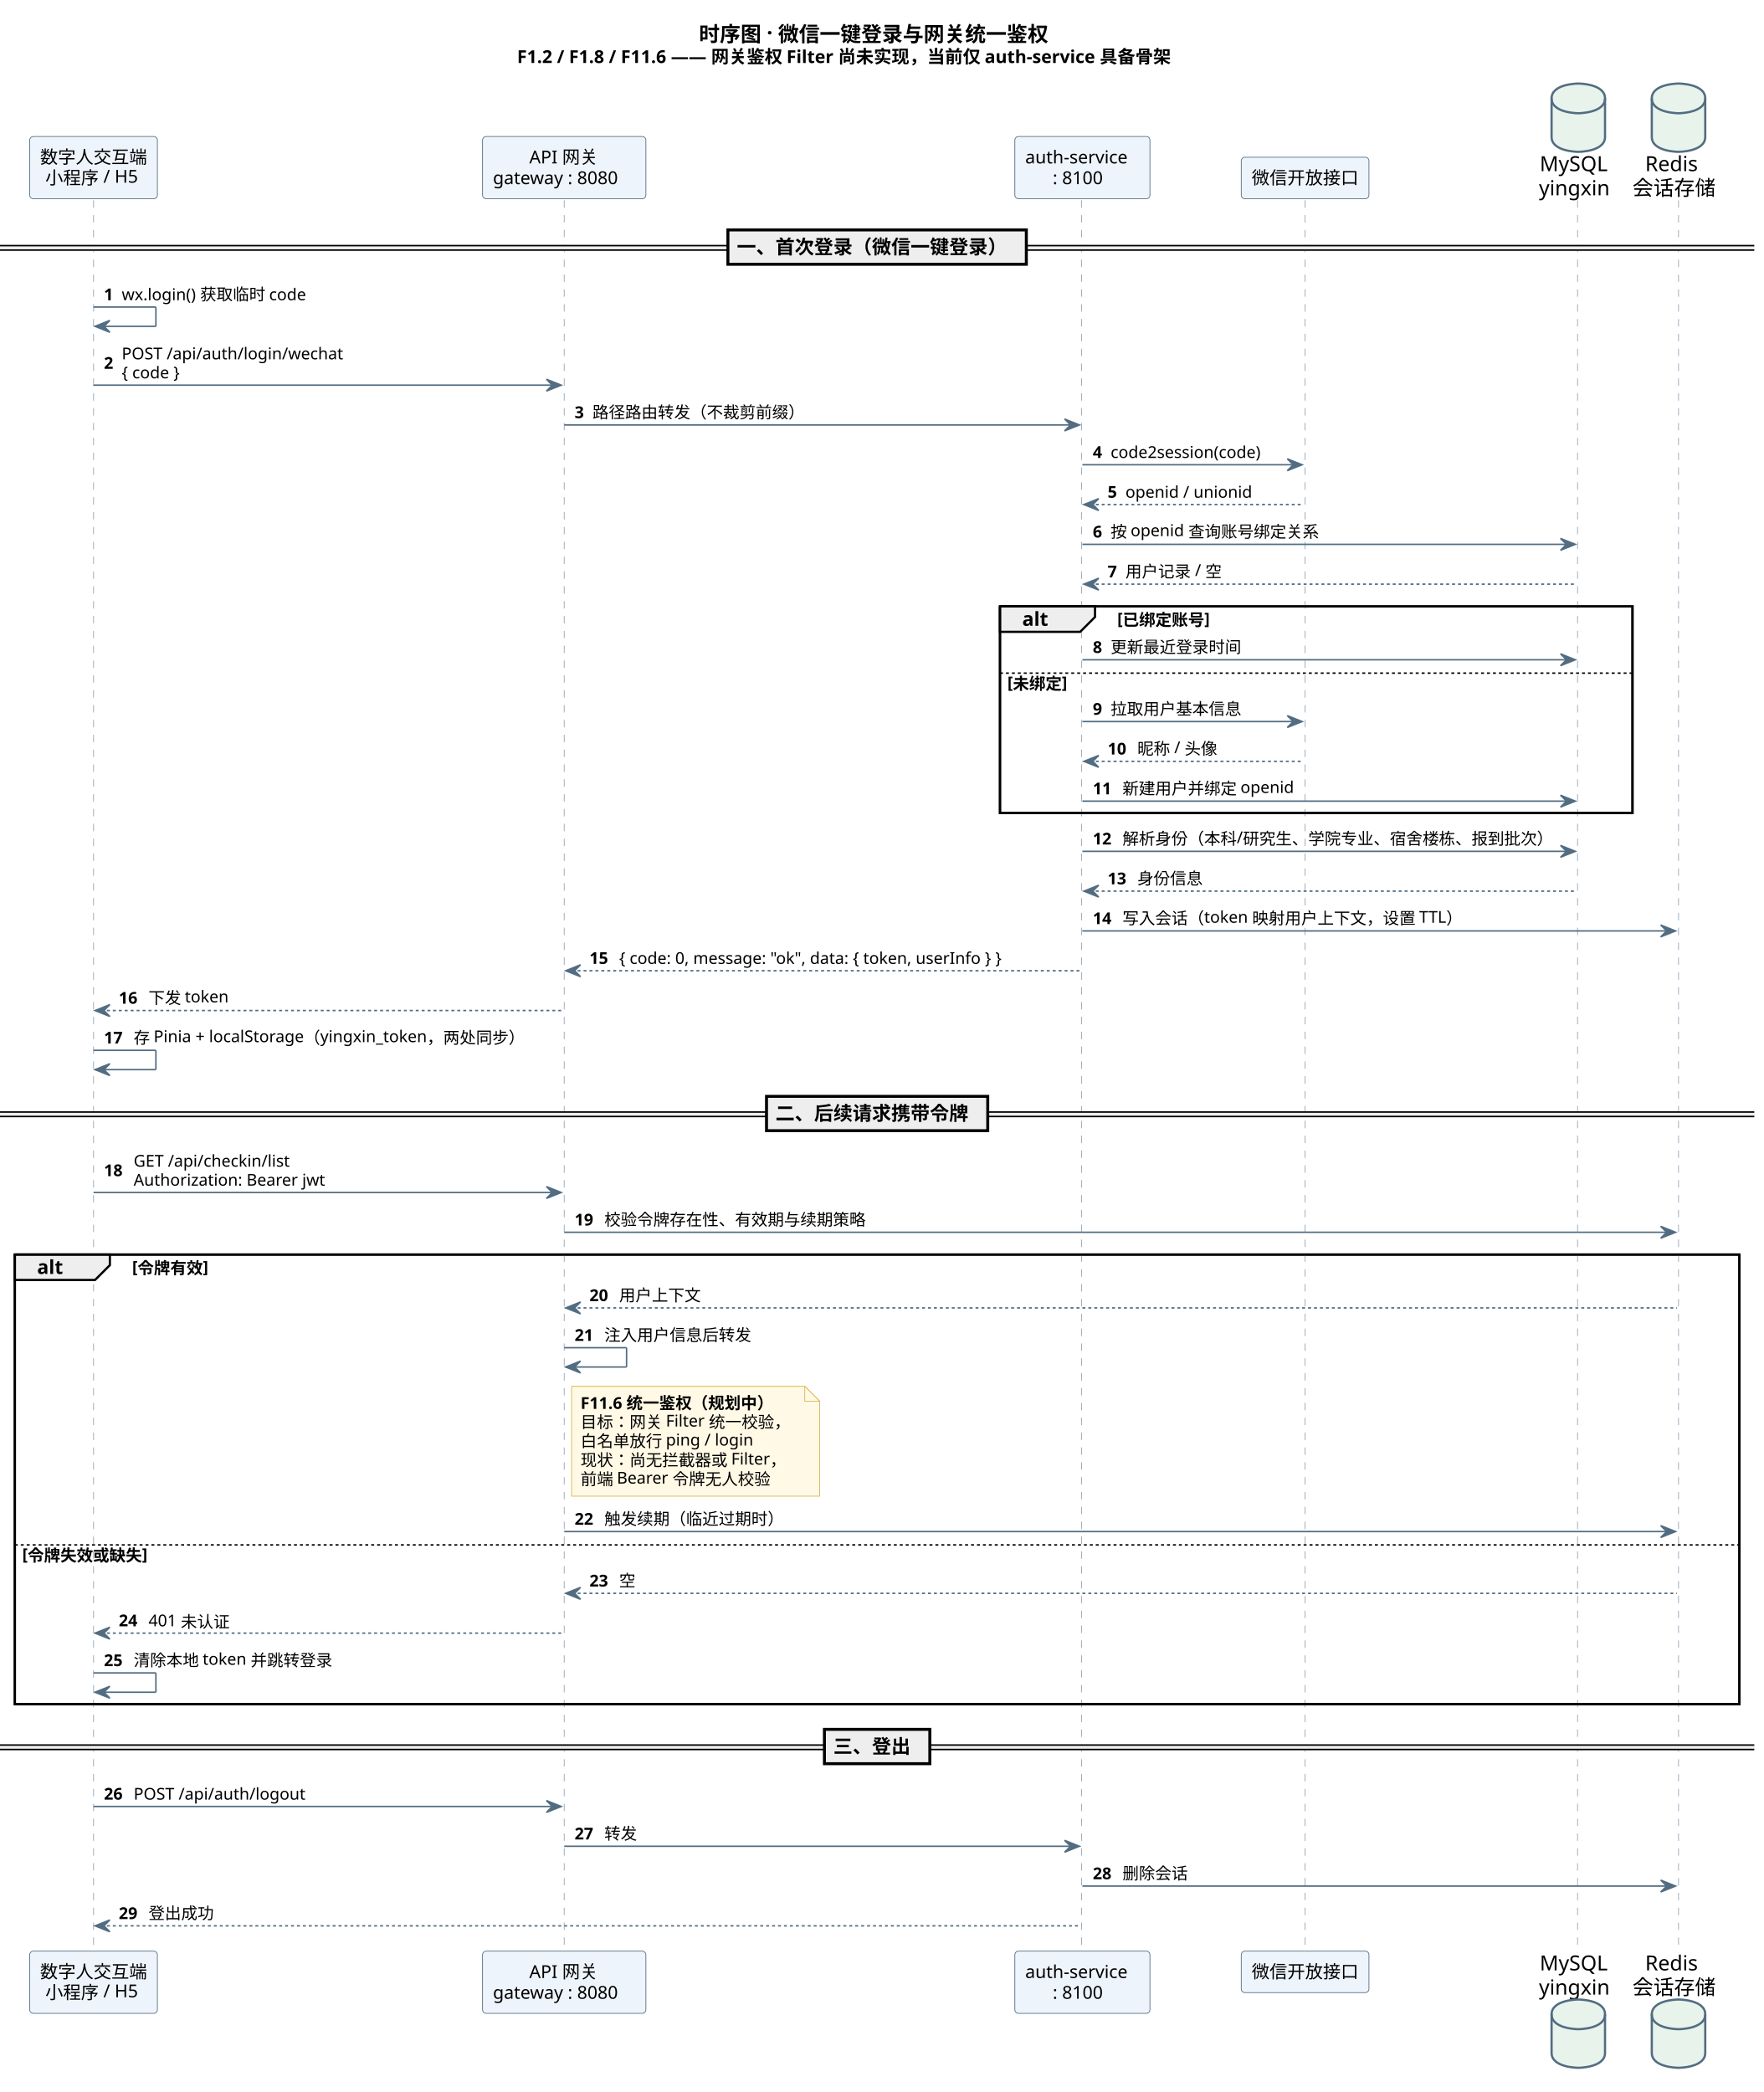
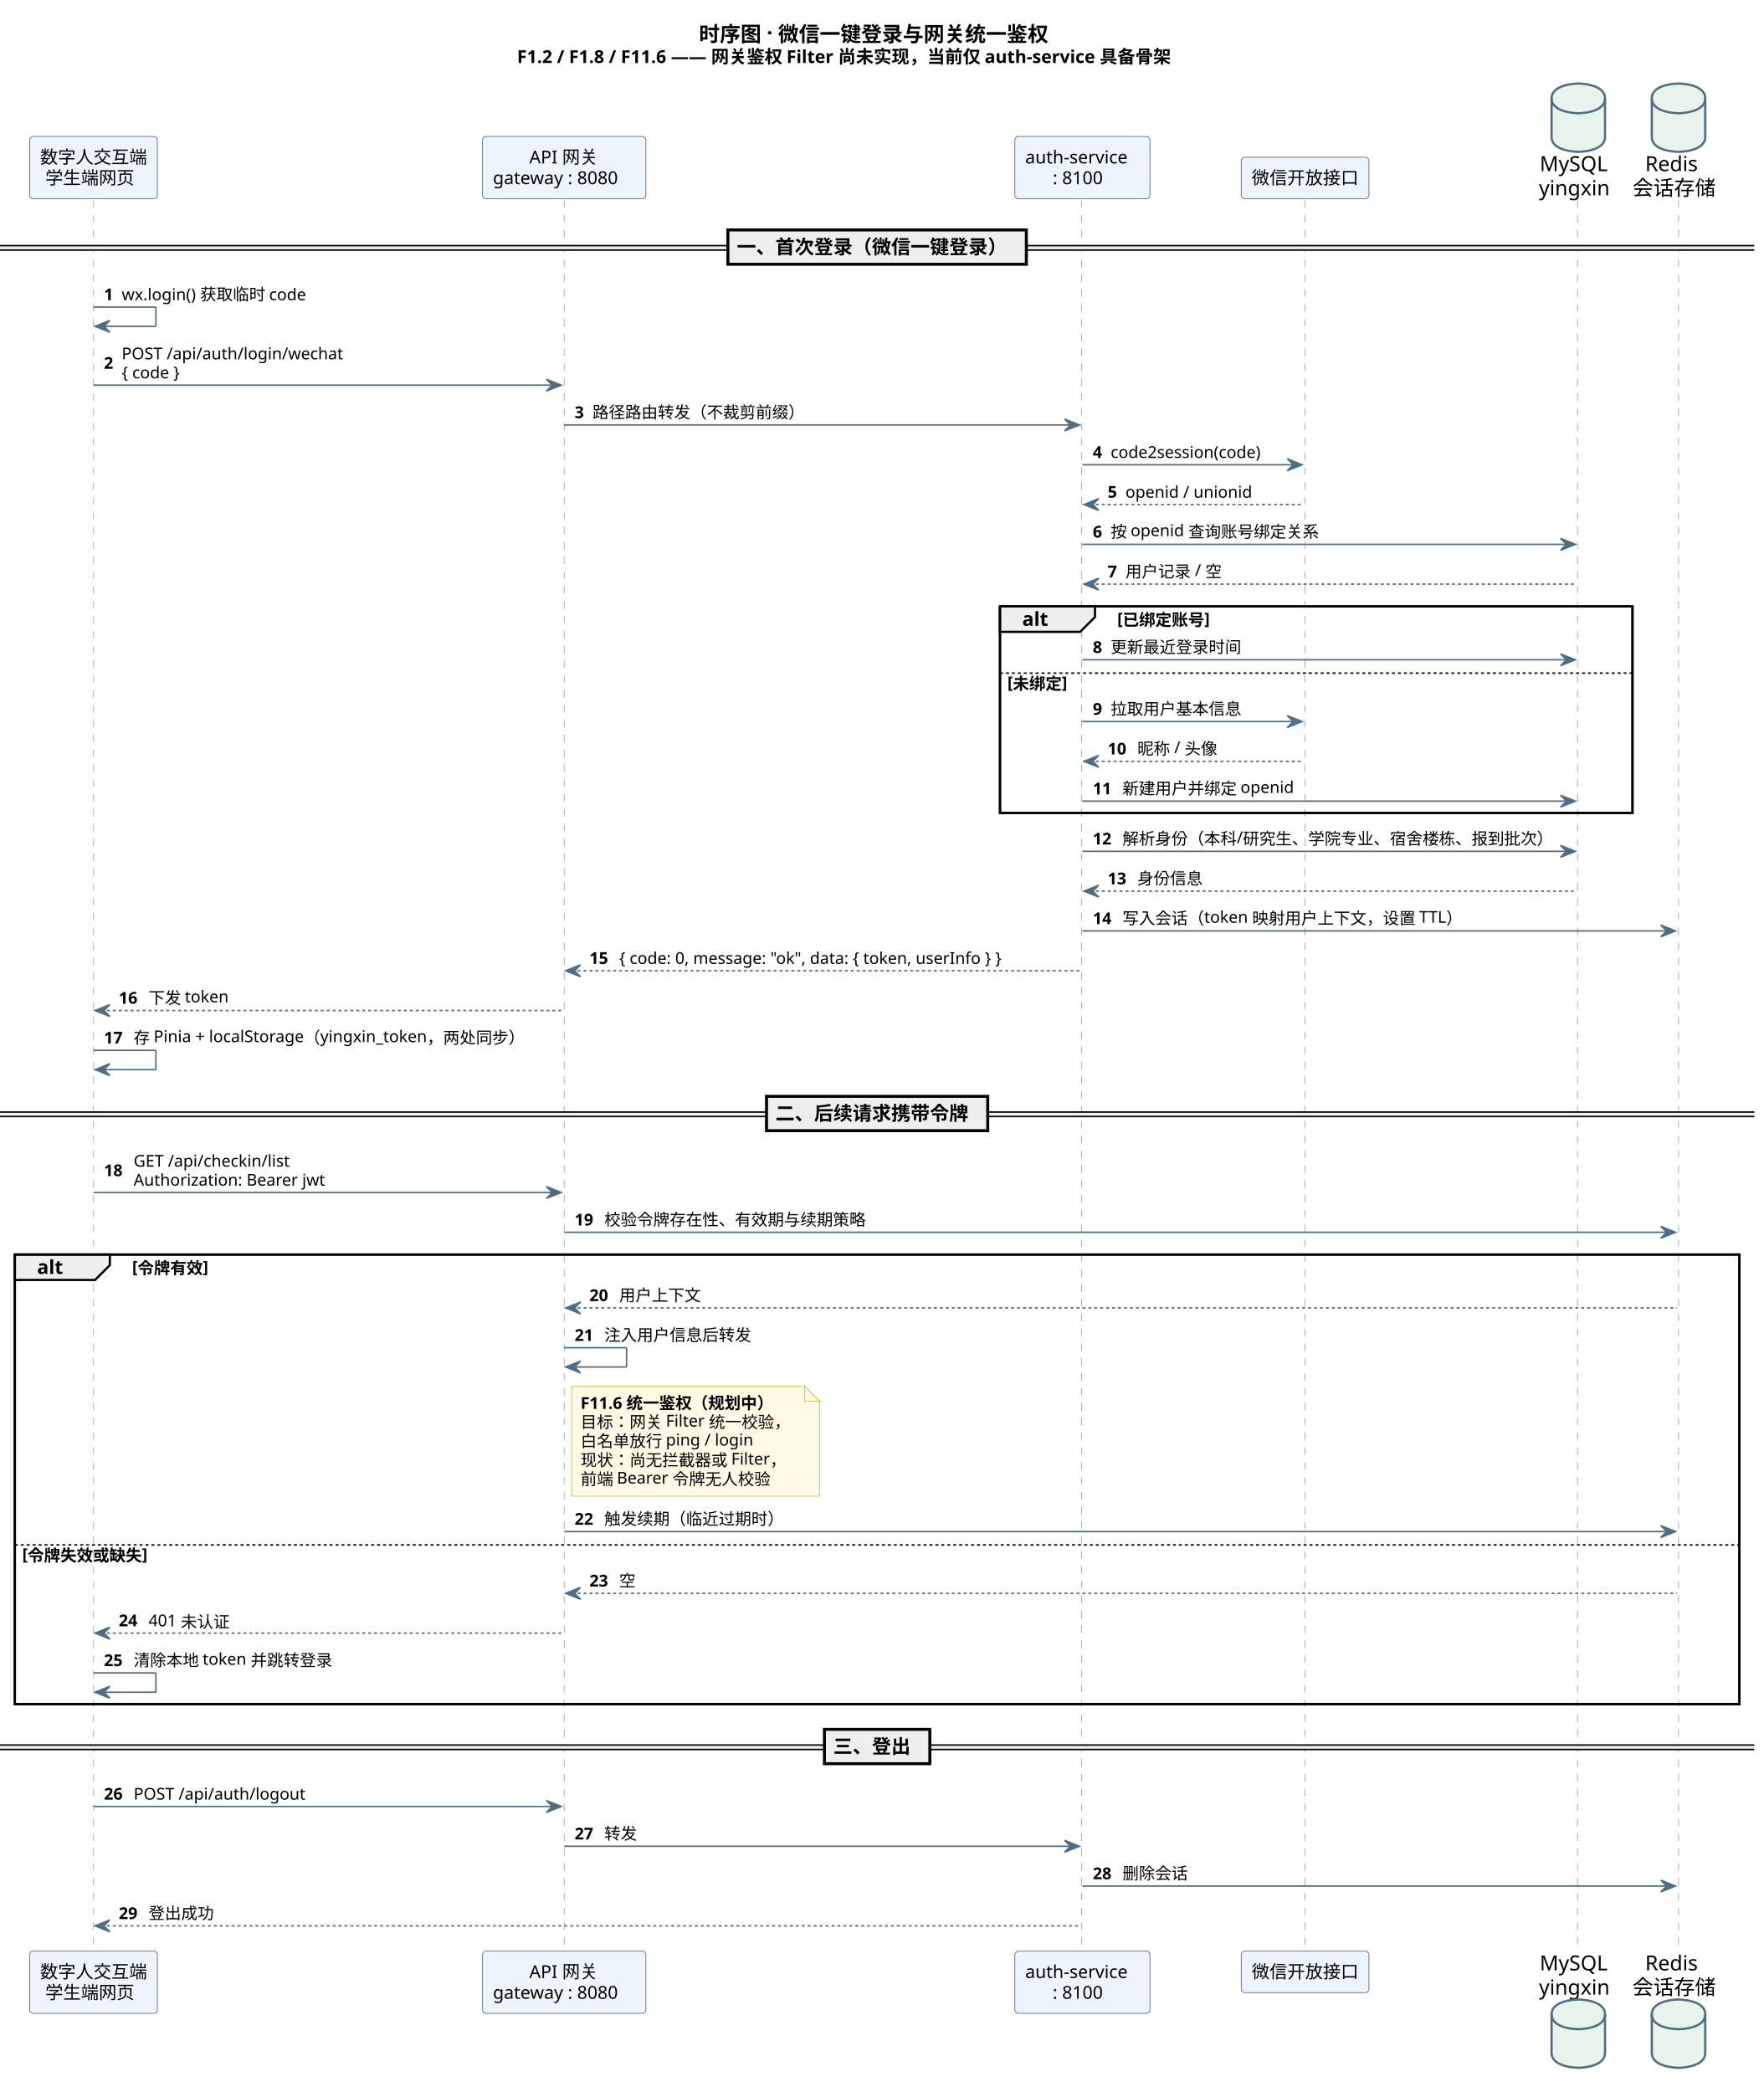
<svg xmlns="http://www.w3.org/2000/svg" contentStyleType="text/css" height="1409px" preserveAspectRatio="none" style="width:1188px;height:1409px;background:#FFFFFF;" version="1.1" viewBox="0 0 1188 1409" width="1188px" zoomAndPan="magnify">
  <defs />
  <g>
    <text fill="#000000" font-family="Microsoft YaHei" font-size="14" font-weight="bold" lengthAdjust="spacing" textLength="239" x="470.75" y="27.995">时序图 · 微信一键登录与网关统一鉴权</text>
    <text fill="#000000" font-family="Microsoft YaHei" font-size="12" font-weight="bold" lengthAdjust="spacing" textLength="484" x="348.25" y="42.435">F1.2 / F1.8 / F11.6 —— 网关鉴权 Filter 尚未实现，当前仅 auth-service 具备骨架</text>
    <rect fill="none" height="139.156" style="stroke:#000000;stroke-width:1.5;" width="426" x="673.5" y="408.43" />
    <rect fill="none" height="302.789" style="stroke:#000000;stroke-width:1.5;" width="1161.5" x="10" y="844.961" />
    <line style="stroke:#94A3B8;stroke-width:0.5;stroke-dasharray:5.0,5.0;" x1="63" x2="63" y1="134.859" y2="1315.102" />
    <line style="stroke:#94A3B8;stroke-width:0.5;stroke-dasharray:5.0,5.0;" x1="380" x2="380" y1="134.859" y2="1315.102" />
    <line style="stroke:#94A3B8;stroke-width:0.5;stroke-dasharray:5.0,5.0;" x1="728.5" x2="728.5" y1="134.859" y2="1315.102" />
    <line style="stroke:#94A3B8;stroke-width:0.5;stroke-dasharray:5.0,5.0;" x1="879" x2="879" y1="134.859" y2="1315.102" />
    <line style="stroke:#94A3B8;stroke-width:0.5;stroke-dasharray:5.0,5.0;" x1="1062.5" x2="1062.5" y1="134.859" y2="1315.102" />
    <line style="stroke:#94A3B8;stroke-width:0.5;stroke-dasharray:5.0,5.0;" x1="1130.5" x2="1130.5" y1="134.859" y2="1315.102" />
    <rect fill="#EEF4FB" height="41.938" rx="2.5" ry="2.5" style="stroke:#526D82;stroke-width:0.5;" width="86" x="20" y="91.922" />
    <text fill="#000000" font-family="Microsoft YaHei" font-size="12" lengthAdjust="spacing" textLength="72" x="27" y="110.061">数字人交互端</text>
-     <text fill="#000000" font-family="Microsoft YaHei" font-size="12" lengthAdjust="spacing" textLength="65" x="30.5" y="124.029">小程序 / H5</text>
+     <text fill="#000000" font-family="Microsoft YaHei" font-size="12" lengthAdjust="spacing" textLength="65" x="30.5" y="124.029">学生端网页</text>
    <rect fill="#EEF4FB" height="41.938" rx="2.5" ry="2.5" style="stroke:#526D82;stroke-width:0.5;" width="86" x="20" y="1314.102" />
    <text fill="#000000" font-family="Microsoft YaHei" font-size="12" lengthAdjust="spacing" textLength="72" x="27" y="1332.24">数字人交互端</text>
-     <text fill="#000000" font-family="Microsoft YaHei" font-size="12" lengthAdjust="spacing" textLength="65" x="30.5" y="1346.209">小程序 / H5</text>
+     <text fill="#000000" font-family="Microsoft YaHei" font-size="12" lengthAdjust="spacing" textLength="65" x="30.5" y="1346.209">学生端网页</text>
    <rect fill="#EEF4FB" height="41.938" rx="2.5" ry="2.5" style="stroke:#526D82;stroke-width:0.5;" width="110" x="325" y="91.922" />
    <text fill="#000000" font-family="Microsoft YaHei" font-size="12" lengthAdjust="spacing" textLength="47" x="356.5" y="110.061">API 网关</text>
    <text fill="#000000" font-family="Microsoft YaHei" font-size="12" lengthAdjust="spacing" textLength="96" x="332" y="124.029">gateway : 8080</text>
    <rect fill="#EEF4FB" height="41.938" rx="2.5" ry="2.5" style="stroke:#526D82;stroke-width:0.5;" width="110" x="325" y="1314.102" />
    <text fill="#000000" font-family="Microsoft YaHei" font-size="12" lengthAdjust="spacing" textLength="47" x="356.5" y="1332.24">API 网关</text>
    <text fill="#000000" font-family="Microsoft YaHei" font-size="12" lengthAdjust="spacing" textLength="96" x="332" y="1346.209">gateway : 8080</text>
    <rect fill="#EEF4FB" height="41.938" rx="2.5" ry="2.5" style="stroke:#526D82;stroke-width:0.5;" width="91" x="683.5" y="91.922" />
    <text fill="#000000" font-family="Microsoft YaHei" font-size="12" lengthAdjust="spacing" textLength="77" x="690.5" y="110.061">auth-service</text>
    <text fill="#000000" font-family="Microsoft YaHei" font-size="12" lengthAdjust="spacing" textLength="40" x="709" y="124.029">: 8100</text>
    <rect fill="#EEF4FB" height="41.938" rx="2.5" ry="2.5" style="stroke:#526D82;stroke-width:0.5;" width="91" x="683.5" y="1314.102" />
    <text fill="#000000" font-family="Microsoft YaHei" font-size="12" lengthAdjust="spacing" textLength="77" x="690.5" y="1332.24">auth-service</text>
    <text fill="#000000" font-family="Microsoft YaHei" font-size="12" lengthAdjust="spacing" textLength="40" x="709" y="1346.209">: 8100</text>
    <rect fill="#EEF4FB" height="27.969" rx="2.5" ry="2.5" style="stroke:#526D82;stroke-width:0.5;" width="86" x="836" y="105.891" />
    <text fill="#000000" font-family="Microsoft YaHei" font-size="12" lengthAdjust="spacing" textLength="72" x="843" y="124.029">微信开放接口</text>
    <rect fill="#EEF4FB" height="27.969" rx="2.5" ry="2.5" style="stroke:#526D82;stroke-width:0.5;" width="86" x="836" y="1314.102" />
    <text fill="#000000" font-family="Microsoft YaHei" font-size="12" lengthAdjust="spacing" textLength="72" x="843" y="1332.24">微信开放接口</text>
    <text fill="#000000" font-family="Microsoft YaHei" font-size="14" lengthAdjust="spacing" textLength="46" x="1037" y="115.261">MySQL</text>
    <text fill="#000000" font-family="Microsoft YaHei" font-size="14" lengthAdjust="spacing" textLength="47" x="1036.5" y="131.558">yingxin</text>
    <path d="M1045,66.266 C1045,56.266 1063,56.266 1063,56.266 C1063,56.266 1081,56.266 1081,66.266 L1081,92.266 C1081,102.266 1063,102.266 1063,102.266 C1063,102.266 1045,102.266 1045,92.266 L1045,66.266 " fill="#E8F3EC" style="stroke:#526D82;stroke-width:1.5;" />
    <path d="M1045,66.266 C1045,76.266 1063,76.266 1063,76.266 C1063,76.266 1081,76.266 1081,66.266 " fill="none" style="stroke:#526D82;stroke-width:1.5;" />
    <text fill="#000000" font-family="Microsoft YaHei" font-size="14" lengthAdjust="spacing" textLength="46" x="1037" y="1327.097">MySQL</text>
    <text fill="#000000" font-family="Microsoft YaHei" font-size="14" lengthAdjust="spacing" textLength="47" x="1036.5" y="1343.394">yingxin</text>
    <path d="M1045,1356.695 C1045,1346.695 1063,1346.695 1063,1346.695 C1063,1346.695 1081,1346.695 1081,1356.695 L1081,1382.695 C1081,1392.695 1063,1392.695 1063,1392.695 C1063,1392.695 1045,1392.695 1045,1382.695 L1045,1356.695 " fill="#E8F3EC" style="stroke:#526D82;stroke-width:1.5;" />
    <path d="M1045,1356.695 C1045,1366.695 1063,1366.695 1063,1366.695 C1063,1366.695 1081,1366.695 1081,1356.695 " fill="none" style="stroke:#526D82;stroke-width:1.5;" />
    <text fill="#000000" font-family="Microsoft YaHei" font-size="14" lengthAdjust="spacing" textLength="39" x="1108" y="115.261">Redis</text>
    <text fill="#000000" font-family="Microsoft YaHei" font-size="14" lengthAdjust="spacing" textLength="56" x="1099.5" y="131.558">会话存储</text>
    <path d="M1112.5,66.266 C1112.5,56.266 1130.5,56.266 1130.5,56.266 C1130.5,56.266 1148.5,56.266 1148.5,66.266 L1148.5,92.266 C1148.5,102.266 1130.5,102.266 1130.5,102.266 C1130.5,102.266 1112.5,102.266 1112.5,92.266 L1112.5,66.266 " fill="#E8F3EC" style="stroke:#526D82;stroke-width:1.5;" />
    <path d="M1112.5,66.266 C1112.5,76.266 1130.5,76.266 1130.5,76.266 C1130.5,76.266 1148.5,76.266 1148.5,66.266 " fill="none" style="stroke:#526D82;stroke-width:1.5;" />
    <text fill="#000000" font-family="Microsoft YaHei" font-size="14" lengthAdjust="spacing" textLength="39" x="1108" y="1327.097">Redis</text>
    <text fill="#000000" font-family="Microsoft YaHei" font-size="14" lengthAdjust="spacing" textLength="56" x="1099.5" y="1343.394">会话存储</text>
    <path d="M1112.5,1356.695 C1112.5,1346.695 1130.5,1346.695 1130.5,1346.695 C1130.5,1346.695 1148.5,1346.695 1148.5,1356.695 L1148.5,1382.695 C1148.5,1392.695 1130.5,1392.695 1130.5,1392.695 C1130.5,1392.695 1112.5,1392.695 1112.5,1382.695 L1112.5,1356.695 " fill="#E8F3EC" style="stroke:#526D82;stroke-width:1.5;" />
    <path d="M1112.5,1356.695 C1112.5,1366.695 1130.5,1366.695 1130.5,1366.695 C1130.5,1366.695 1148.5,1366.695 1148.5,1356.695 " fill="none" style="stroke:#526D82;stroke-width:1.5;" />
    <rect fill="#EEEEEE" height="3" style="stroke:#EEEEEE;stroke-width:1.0;" width="1181.5" x="0" y="165.426" />
    <line style="stroke:#000000;stroke-width:1.0;" x1="0" x2="1181.5" y1="165.426" y2="165.426" />
    <line style="stroke:#000000;stroke-width:1.0;" x1="0" x2="1181.5" y1="168.426" y2="168.426" />
    <rect fill="#EEEEEE" height="23.133" style="stroke:#000000;stroke-width:2.0;" width="201" x="490.25" y="154.859" />
    <text fill="#000000" font-family="Microsoft YaHei" font-size="13" font-weight="bold" lengthAdjust="spacing" textLength="182" x="496.25" y="170.926">一、首次登录（微信一键登录）</text>
    <line style="stroke:#526D82;stroke-width:1.0;" x1="63" x2="105" y1="206.797" y2="206.797" />
    <line style="stroke:#526D82;stroke-width:1.0;" x1="105" x2="105" y1="206.797" y2="219.797" />
    <line style="stroke:#526D82;stroke-width:1.0;" x1="64" x2="105" y1="219.797" y2="219.797" />
    <polygon fill="#526D82" points="74,215.797,64,219.797,74,223.797,70,219.797" style="stroke:#526D82;stroke-width:1.0;" />
    <text fill="#000000" font-family="Microsoft YaHei" font-size="11" font-weight="bold" lengthAdjust="spacing" textLength="8" x="70" y="202.203">1</text>
    <text fill="#000000" font-family="Microsoft YaHei" font-size="11" lengthAdjust="spacing" textLength="133" x="82" y="202.203">wx.login() 获取临时 code</text>
    <polygon fill="#526D82" points="368,255.406,378,259.406,368,263.406,372,259.406" style="stroke:#526D82;stroke-width:1.0;" />
    <line style="stroke:#526D82;stroke-width:1.0;" x1="63" x2="374" y1="259.406" y2="259.406" />
    <text fill="#000000" font-family="Microsoft YaHei" font-size="11" font-weight="bold" lengthAdjust="spacing" textLength="8" x="70" y="248.41">2</text>
    <text fill="#000000" font-family="Microsoft YaHei" font-size="11" lengthAdjust="spacing" textLength="160" x="82" y="242.007">POST /api/auth/login/wechat</text>
    <text fill="#000000" font-family="Microsoft YaHei" font-size="11" lengthAdjust="spacing" textLength="49" x="82" y="254.812">{ code }</text>
    <polygon fill="#526D82" points="717,282.211,727,286.211,717,290.211,721,286.211" style="stroke:#526D82;stroke-width:1.0;" />
    <line style="stroke:#526D82;stroke-width:1.0;" x1="380" x2="723" y1="286.211" y2="286.211" />
    <text fill="#000000" font-family="Microsoft YaHei" font-size="11" font-weight="bold" lengthAdjust="spacing" textLength="8" x="387" y="281.617">3</text>
    <text fill="#000000" font-family="Microsoft YaHei" font-size="11" lengthAdjust="spacing" textLength="143" x="399" y="281.617">路径路由转发（不裁剪前缀）</text>
    <polygon fill="#526D82" points="867,309.016,877,313.016,867,317.016,871,313.016" style="stroke:#526D82;stroke-width:1.0;" />
    <line style="stroke:#526D82;stroke-width:1.0;" x1="729" x2="873" y1="313.016" y2="313.016" />
    <text fill="#000000" font-family="Microsoft YaHei" font-size="11" font-weight="bold" lengthAdjust="spacing" textLength="8" x="736" y="308.421">4</text>
    <text fill="#000000" font-family="Microsoft YaHei" font-size="11" lengthAdjust="spacing" textLength="114" x="748" y="308.421">code2session(code)</text>
    <polygon fill="#526D82" points="740,335.82,730,339.82,740,343.82,736,339.82" style="stroke:#526D82;stroke-width:1.0;" />
    <line style="stroke:#526D82;stroke-width:1.0;stroke-dasharray:2.0,2.0;" x1="734" x2="878" y1="339.82" y2="339.82" />
    <text fill="#000000" font-family="Microsoft YaHei" font-size="11" font-weight="bold" lengthAdjust="spacing" textLength="8" x="746" y="335.226">5</text>
    <text fill="#000000" font-family="Microsoft YaHei" font-size="11" lengthAdjust="spacing" textLength="91" x="758" y="335.226">openid / unionid</text>
    <polygon fill="#526D82" points="1051,362.625,1061,366.625,1051,370.625,1055,366.625" style="stroke:#526D82;stroke-width:1.0;" />
    <line style="stroke:#526D82;stroke-width:1.0;" x1="729" x2="1057" y1="366.625" y2="366.625" />
    <text fill="#000000" font-family="Microsoft YaHei" font-size="11" font-weight="bold" lengthAdjust="spacing" textLength="8" x="736" y="362.031">6</text>
    <text fill="#000000" font-family="Microsoft YaHei" font-size="11" lengthAdjust="spacing" textLength="145" x="748" y="362.031">按 openid 查询账号绑定关系</text>
    <polygon fill="#526D82" points="740,389.43,730,393.43,740,397.43,736,393.43" style="stroke:#526D82;stroke-width:1.0;" />
    <line style="stroke:#526D82;stroke-width:1.0;stroke-dasharray:2.0,2.0;" x1="734" x2="1062" y1="393.43" y2="393.43" />
    <text fill="#000000" font-family="Microsoft YaHei" font-size="11" font-weight="bold" lengthAdjust="spacing" textLength="8" x="746" y="388.835">7</text>
    <text fill="#000000" font-family="Microsoft YaHei" font-size="11" lengthAdjust="spacing" textLength="67" x="758" y="388.835">用户记录 / 空</text>
    <path d="M673.5,408.43 L737.5,408.43 L737.5,415.562 L727.5,425.562 L673.5,425.562 L673.5,408.43 " fill="#EEEEEE" style="stroke:#000000;stroke-width:1.5;" />
    <rect fill="none" height="139.156" style="stroke:#000000;stroke-width:1.5;" width="426" x="673.5" y="408.43" />
    <text fill="#000000" font-family="Microsoft YaHei" font-size="13" font-weight="bold" lengthAdjust="spacing" textLength="19" x="688.5" y="421.497">alt</text>
    <text fill="#000000" font-family="Microsoft YaHei" font-size="11" font-weight="bold" lengthAdjust="spacing" textLength="65" x="752.5" y="420.64">[已绑定账号]</text>
    <polygon fill="#526D82" points="1051,440.367,1061,444.367,1051,448.367,1055,444.367" style="stroke:#526D82;stroke-width:1.0;" />
    <line style="stroke:#526D82;stroke-width:1.0;" x1="729" x2="1057" y1="444.367" y2="444.367" />
    <text fill="#000000" font-family="Microsoft YaHei" font-size="11" font-weight="bold" lengthAdjust="spacing" textLength="8" x="736" y="439.773">8</text>
    <text fill="#000000" font-family="Microsoft YaHei" font-size="11" lengthAdjust="spacing" textLength="88" x="748" y="439.773">更新最近登录时间</text>
    <line style="stroke:#000000;stroke-width:1.0;stroke-dasharray:2.0,2.0;" x1="673.5" x2="1099.5" y1="453.367" y2="453.367" />
    <text fill="#000000" font-family="Microsoft YaHei" font-size="11" font-weight="bold" lengthAdjust="spacing" textLength="43" x="678.5" y="463.578">[未绑定]</text>
    <polygon fill="#526D82" points="867,481.977,877,485.977,867,489.977,871,485.977" style="stroke:#526D82;stroke-width:1.0;" />
    <line style="stroke:#526D82;stroke-width:1.0;" x1="729" x2="873" y1="485.977" y2="485.977" />
    <text fill="#000000" font-family="Microsoft YaHei" font-size="11" font-weight="bold" lengthAdjust="spacing" textLength="8" x="736" y="481.382">9</text>
    <text fill="#000000" font-family="Microsoft YaHei" font-size="11" lengthAdjust="spacing" textLength="88" x="748" y="481.382">拉取用户基本信息</text>
    <polygon fill="#526D82" points="740,508.781,730,512.781,740,516.781,736,512.781" style="stroke:#526D82;stroke-width:1.0;" />
    <line style="stroke:#526D82;stroke-width:1.0;stroke-dasharray:2.0,2.0;" x1="734" x2="878" y1="512.781" y2="512.781" />
    <text fill="#000000" font-family="Microsoft YaHei" font-size="11" font-weight="bold" lengthAdjust="spacing" textLength="16" x="746" y="508.187">10</text>
    <text fill="#000000" font-family="Microsoft YaHei" font-size="11" lengthAdjust="spacing" textLength="56" x="766" y="508.187">昵称 / 头像</text>
    <polygon fill="#526D82" points="1051,535.586,1061,539.586,1051,543.586,1055,539.586" style="stroke:#526D82;stroke-width:1.0;" />
    <line style="stroke:#526D82;stroke-width:1.0;" x1="729" x2="1057" y1="539.586" y2="539.586" />
    <text fill="#000000" font-family="Microsoft YaHei" font-size="11" font-weight="bold" lengthAdjust="spacing" textLength="16" x="736" y="534.992">11</text>
    <text fill="#000000" font-family="Microsoft YaHei" font-size="11" lengthAdjust="spacing" textLength="119" x="756" y="534.992">新建用户并绑定 openid</text>
    <polygon fill="#526D82" points="1051,569.391,1061,573.391,1051,577.391,1055,573.391" style="stroke:#526D82;stroke-width:1.0;" />
    <line style="stroke:#526D82;stroke-width:1.0;" x1="729" x2="1057" y1="573.391" y2="573.391" />
    <text fill="#000000" font-family="Microsoft YaHei" font-size="11" font-weight="bold" lengthAdjust="spacing" textLength="16" x="736" y="568.796">12</text>
    <text fill="#000000" font-family="Microsoft YaHei" font-size="11" lengthAdjust="spacing" textLength="290" x="756" y="568.796">解析身份（本科/研究生、学院专业、宿舍楼栋、报到批次）</text>
    <polygon fill="#526D82" points="740,596.195,730,600.195,740,604.195,736,600.195" style="stroke:#526D82;stroke-width:1.0;" />
    <line style="stroke:#526D82;stroke-width:1.0;stroke-dasharray:2.0,2.0;" x1="734" x2="1062" y1="600.195" y2="600.195" />
    <text fill="#000000" font-family="Microsoft YaHei" font-size="11" font-weight="bold" lengthAdjust="spacing" textLength="16" x="746" y="595.601">13</text>
    <text fill="#000000" font-family="Microsoft YaHei" font-size="11" lengthAdjust="spacing" textLength="44" x="766" y="595.601">身份信息</text>
    <polygon fill="#526D82" points="1118.5,623,1128.5,627,1118.5,631,1122.5,627" style="stroke:#526D82;stroke-width:1.0;" />
    <line style="stroke:#526D82;stroke-width:1.0;" x1="729" x2="1124.5" y1="627" y2="627" />
    <text fill="#000000" font-family="Microsoft YaHei" font-size="11" font-weight="bold" lengthAdjust="spacing" textLength="16" x="736" y="622.406">14</text>
    <text fill="#000000" font-family="Microsoft YaHei" font-size="11" lengthAdjust="spacing" textLength="235" x="756" y="622.406">写入会话（token 映射用户上下文，设置 TTL）</text>
    <polygon fill="#526D82" points="391,649.805,381,653.805,391,657.805,387,653.805" style="stroke:#526D82;stroke-width:1.0;" />
    <line style="stroke:#526D82;stroke-width:1.0;stroke-dasharray:2.0,2.0;" x1="385" x2="728" y1="653.805" y2="653.805" />
    <text fill="#000000" font-family="Microsoft YaHei" font-size="11" font-weight="bold" lengthAdjust="spacing" textLength="16" x="397" y="649.21">15</text>
    <text fill="#000000" font-family="Microsoft YaHei" font-size="11" lengthAdjust="spacing" textLength="305" x="417" y="649.21">{ code: 0, message: "ok", data: { token, userInfo } }</text>
    <polygon fill="#526D82" points="74,676.609,64,680.609,74,684.609,70,680.609" style="stroke:#526D82;stroke-width:1.0;" />
    <line style="stroke:#526D82;stroke-width:1.0;stroke-dasharray:2.0,2.0;" x1="68" x2="379" y1="680.609" y2="680.609" />
    <text fill="#000000" font-family="Microsoft YaHei" font-size="11" font-weight="bold" lengthAdjust="spacing" textLength="16" x="80" y="676.015">16</text>
    <text fill="#000000" font-family="Microsoft YaHei" font-size="11" lengthAdjust="spacing" textLength="57" x="100" y="676.015">下发 token</text>
    <line style="stroke:#526D82;stroke-width:1.0;" x1="63" x2="105" y1="707.414" y2="707.414" />
    <line style="stroke:#526D82;stroke-width:1.0;" x1="105" x2="105" y1="707.414" y2="720.414" />
    <line style="stroke:#526D82;stroke-width:1.0;" x1="64" x2="105" y1="720.414" y2="720.414" />
    <polygon fill="#526D82" points="74,716.414,64,720.414,74,724.414,70,720.414" style="stroke:#526D82;stroke-width:1.0;" />
    <text fill="#000000" font-family="Microsoft YaHei" font-size="11" font-weight="bold" lengthAdjust="spacing" textLength="16" x="70" y="702.82">17</text>
    <text fill="#000000" font-family="Microsoft YaHei" font-size="11" lengthAdjust="spacing" textLength="283" x="90" y="702.82">存 Pinia + localStorage（yingxin_token，两处同步）</text>
    <rect fill="#EEEEEE" height="3" style="stroke:#EEEEEE;stroke-width:1.0;" width="1181.5" x="0" y="748.981" />
    <line style="stroke:#000000;stroke-width:1.0;" x1="0" x2="1181.5" y1="748.981" y2="748.981" />
    <line style="stroke:#000000;stroke-width:1.0;" x1="0" x2="1181.5" y1="751.981" y2="751.981" />
    <rect fill="#EEEEEE" height="23.133" style="stroke:#000000;stroke-width:2.0;" width="149" x="516.25" y="738.414" />
    <text fill="#000000" font-family="Microsoft YaHei" font-size="13" font-weight="bold" lengthAdjust="spacing" textLength="130" x="522.25" y="754.481">二、后续请求携带令牌</text>
    <polygon fill="#526D82" points="368,799.156,378,803.156,368,807.156,372,803.156" style="stroke:#526D82;stroke-width:1.0;" />
    <line style="stroke:#526D82;stroke-width:1.0;" x1="63" x2="374" y1="803.156" y2="803.156" />
    <text fill="#000000" font-family="Microsoft YaHei" font-size="11" font-weight="bold" lengthAdjust="spacing" textLength="16" x="70" y="792.16">18</text>
    <text fill="#000000" font-family="Microsoft YaHei" font-size="11" lengthAdjust="spacing" textLength="115" x="90" y="785.757">GET /api/checkin/list</text>
    <text fill="#000000" font-family="Microsoft YaHei" font-size="11" lengthAdjust="spacing" textLength="140" x="90" y="798.562">Authorization: Bearer jwt</text>
    <polygon fill="#526D82" points="1118.5,825.961,1128.5,829.961,1118.5,833.961,1122.5,829.961" style="stroke:#526D82;stroke-width:1.0;" />
    <line style="stroke:#526D82;stroke-width:1.0;" x1="380" x2="1124.5" y1="829.961" y2="829.961" />
    <text fill="#000000" font-family="Microsoft YaHei" font-size="11" font-weight="bold" lengthAdjust="spacing" textLength="16" x="387" y="825.367">19</text>
    <text fill="#000000" font-family="Microsoft YaHei" font-size="11" lengthAdjust="spacing" textLength="176" x="407" y="825.367">校验令牌存在性、有效期与续期策略</text>
    <path d="M10,844.961 L74,844.961 L74,852.094 L64,862.094 L10,862.094 L10,844.961 " fill="#EEEEEE" style="stroke:#000000;stroke-width:1.5;" />
    <rect fill="none" height="302.789" style="stroke:#000000;stroke-width:1.5;" width="1161.5" x="10" y="844.961" />
    <text fill="#000000" font-family="Microsoft YaHei" font-size="13" font-weight="bold" lengthAdjust="spacing" textLength="19" x="25" y="858.028">alt</text>
    <text fill="#000000" font-family="Microsoft YaHei" font-size="11" font-weight="bold" lengthAdjust="spacing" textLength="54" x="89" y="857.171">[令牌有效]</text>
    <polygon fill="#526D82" points="391,876.898,381,880.898,391,884.898,387,880.898" style="stroke:#526D82;stroke-width:1.0;" />
    <line style="stroke:#526D82;stroke-width:1.0;stroke-dasharray:2.0,2.0;" x1="385" x2="1129.5" y1="880.898" y2="880.898" />
    <text fill="#000000" font-family="Microsoft YaHei" font-size="11" font-weight="bold" lengthAdjust="spacing" textLength="16" x="397" y="876.304">20</text>
    <text fill="#000000" font-family="Microsoft YaHei" font-size="11" lengthAdjust="spacing" textLength="55" x="417" y="876.304">用户上下文</text>
    <line style="stroke:#526D82;stroke-width:1.0;" x1="380" x2="422" y1="907.703" y2="907.703" />
    <line style="stroke:#526D82;stroke-width:1.0;" x1="422" x2="422" y1="907.703" y2="920.703" />
    <line style="stroke:#526D82;stroke-width:1.0;" x1="381" x2="422" y1="920.703" y2="920.703" />
    <polygon fill="#526D82" points="391,916.703,381,920.703,391,924.703,387,920.703" style="stroke:#526D82;stroke-width:1.0;" />
    <text fill="#000000" font-family="Microsoft YaHei" font-size="11" font-weight="bold" lengthAdjust="spacing" textLength="16" x="387" y="903.109">21</text>
    <text fill="#000000" font-family="Microsoft YaHei" font-size="11" lengthAdjust="spacing" textLength="99" x="407" y="903.109">注入用户信息后转发</text>
    <path d="M385,933.703 L385,1007.703 L552,1007.703 L552,943.703 L542,933.703 L385,933.703 " fill="#FFF9E6" style="stroke:#D9B34A;stroke-width:0.5;" />
    <path d="M542,933.703 L542,943.703 L552,943.703 L542,933.703 " fill="#FFF9E6" style="stroke:#D9B34A;stroke-width:0.5;" />
    <text fill="#000000" font-family="Microsoft YaHei" font-size="11" font-weight="bold" lengthAdjust="spacing" textLength="139" x="391" y="948.914">F11.6 统一鉴权（规划中）</text>
    <text fill="#000000" font-family="Microsoft YaHei" font-size="11" lengthAdjust="spacing" textLength="146" x="391" y="961.718">目标：网关 Filter 统一校验，</text>
    <text fill="#000000" font-family="Microsoft YaHei" font-size="11" lengthAdjust="spacing" textLength="122" x="391" y="974.523">白名单放行 ping / login</text>
    <text fill="#000000" font-family="Microsoft YaHei" font-size="11" lengthAdjust="spacing" textLength="142" x="391" y="987.328">现状：尚无拦截器或 Filter，</text>
    <text fill="#000000" font-family="Microsoft YaHei" font-size="11" lengthAdjust="spacing" textLength="135" x="391" y="1000.132">前端 Bearer 令牌无人校验</text>
    <polygon fill="#526D82" points="1118.5,1027.531,1128.5,1031.531,1118.5,1035.531,1122.5,1031.531" style="stroke:#526D82;stroke-width:1.0;" />
    <line style="stroke:#526D82;stroke-width:1.0;" x1="380" x2="1124.5" y1="1031.531" y2="1031.531" />
    <text fill="#000000" font-family="Microsoft YaHei" font-size="11" font-weight="bold" lengthAdjust="spacing" textLength="16" x="387" y="1026.937">22</text>
    <text fill="#000000" font-family="Microsoft YaHei" font-size="11" lengthAdjust="spacing" textLength="121" x="407" y="1026.937">触发续期（临近过期时）</text>
    <line style="stroke:#000000;stroke-width:1.0;stroke-dasharray:2.0,2.0;" x1="10" x2="1171.5" y1="1040.531" y2="1040.531" />
    <text fill="#000000" font-family="Microsoft YaHei" font-size="11" font-weight="bold" lengthAdjust="spacing" textLength="87" x="15" y="1050.742">[令牌失效或缺失]</text>
    <polygon fill="#526D82" points="391,1069.141,381,1073.141,391,1077.141,387,1073.141" style="stroke:#526D82;stroke-width:1.0;" />
    <line style="stroke:#526D82;stroke-width:1.0;stroke-dasharray:2.0,2.0;" x1="385" x2="1129.5" y1="1073.141" y2="1073.141" />
    <text fill="#000000" font-family="Microsoft YaHei" font-size="11" font-weight="bold" lengthAdjust="spacing" textLength="16" x="397" y="1068.546">23</text>
    <text fill="#000000" font-family="Microsoft YaHei" font-size="11" lengthAdjust="spacing" textLength="11" x="417" y="1068.546">空</text>
    <polygon fill="#526D82" points="74,1095.945,64,1099.945,74,1103.945,70,1099.945" style="stroke:#526D82;stroke-width:1.0;" />
    <line style="stroke:#526D82;stroke-width:1.0;stroke-dasharray:2.0,2.0;" x1="68" x2="379" y1="1099.945" y2="1099.945" />
    <text fill="#000000" font-family="Microsoft YaHei" font-size="11" font-weight="bold" lengthAdjust="spacing" textLength="16" x="80" y="1095.351">24</text>
    <text fill="#000000" font-family="Microsoft YaHei" font-size="11" lengthAdjust="spacing" textLength="58" x="100" y="1095.351">401 未认证</text>
    <line style="stroke:#526D82;stroke-width:1.0;" x1="63" x2="105" y1="1126.75" y2="1126.75" />
    <line style="stroke:#526D82;stroke-width:1.0;" x1="105" x2="105" y1="1126.75" y2="1139.75" />
    <line style="stroke:#526D82;stroke-width:1.0;" x1="64" x2="105" y1="1139.75" y2="1139.75" />
    <polygon fill="#526D82" points="74,1135.75,64,1139.75,74,1143.75,70,1139.75" style="stroke:#526D82;stroke-width:1.0;" />
    <text fill="#000000" font-family="Microsoft YaHei" font-size="11" font-weight="bold" lengthAdjust="spacing" textLength="16" x="70" y="1122.156">25</text>
    <text fill="#000000" font-family="Microsoft YaHei" font-size="11" lengthAdjust="spacing" textLength="138" x="90" y="1122.156">清除本地 token 并跳转登录</text>
    <rect fill="#EEEEEE" height="3" style="stroke:#EEEEEE;stroke-width:1.0;" width="1181.5" x="0" y="1175.316" />
    <line style="stroke:#000000;stroke-width:1.0;" x1="0" x2="1181.5" y1="1175.316" y2="1175.316" />
    <line style="stroke:#000000;stroke-width:1.0;" x1="0" x2="1181.5" y1="1178.316" y2="1178.316" />
    <rect fill="#EEEEEE" height="23.133" style="stroke:#000000;stroke-width:2.0;" width="71" x="555.25" y="1164.75" />
    <text fill="#000000" font-family="Microsoft YaHei" font-size="13" font-weight="bold" lengthAdjust="spacing" textLength="52" x="561.25" y="1180.817">三、登出</text>
    <polygon fill="#526D82" points="368,1212.688,378,1216.688,368,1220.688,372,1216.688" style="stroke:#526D82;stroke-width:1.0;" />
    <line style="stroke:#526D82;stroke-width:1.0;" x1="63" x2="374" y1="1216.688" y2="1216.688" />
    <text fill="#000000" font-family="Microsoft YaHei" font-size="11" font-weight="bold" lengthAdjust="spacing" textLength="16" x="70" y="1212.093">26</text>
    <text fill="#000000" font-family="Microsoft YaHei" font-size="11" lengthAdjust="spacing" textLength="124" x="90" y="1212.093">POST /api/auth/logout</text>
    <polygon fill="#526D82" points="717,1239.492,727,1243.492,717,1247.492,721,1243.492" style="stroke:#526D82;stroke-width:1.0;" />
    <line style="stroke:#526D82;stroke-width:1.0;" x1="380" x2="723" y1="1243.492" y2="1243.492" />
    <text fill="#000000" font-family="Microsoft YaHei" font-size="11" font-weight="bold" lengthAdjust="spacing" textLength="16" x="387" y="1238.898">27</text>
    <text fill="#000000" font-family="Microsoft YaHei" font-size="11" lengthAdjust="spacing" textLength="22" x="407" y="1238.898">转发</text>
    <polygon fill="#526D82" points="1118.5,1266.297,1128.5,1270.297,1118.5,1274.297,1122.5,1270.297" style="stroke:#526D82;stroke-width:1.0;" />
    <line style="stroke:#526D82;stroke-width:1.0;" x1="729" x2="1124.5" y1="1270.297" y2="1270.297" />
    <text fill="#000000" font-family="Microsoft YaHei" font-size="11" font-weight="bold" lengthAdjust="spacing" textLength="16" x="736" y="1265.703">28</text>
    <text fill="#000000" font-family="Microsoft YaHei" font-size="11" lengthAdjust="spacing" textLength="44" x="756" y="1265.703">删除会话</text>
    <polygon fill="#526D82" points="74,1293.102,64,1297.102,74,1301.102,70,1297.102" style="stroke:#526D82;stroke-width:1.0;" />
    <line style="stroke:#526D82;stroke-width:1.0;stroke-dasharray:2.0,2.0;" x1="68" x2="728" y1="1297.102" y2="1297.102" />
    <text fill="#000000" font-family="Microsoft YaHei" font-size="11" font-weight="bold" lengthAdjust="spacing" textLength="16" x="80" y="1292.507">29</text>
    <text fill="#000000" font-family="Microsoft YaHei" font-size="11" lengthAdjust="spacing" textLength="44" x="100" y="1292.507">登出成功</text>
  </g>
</svg>
